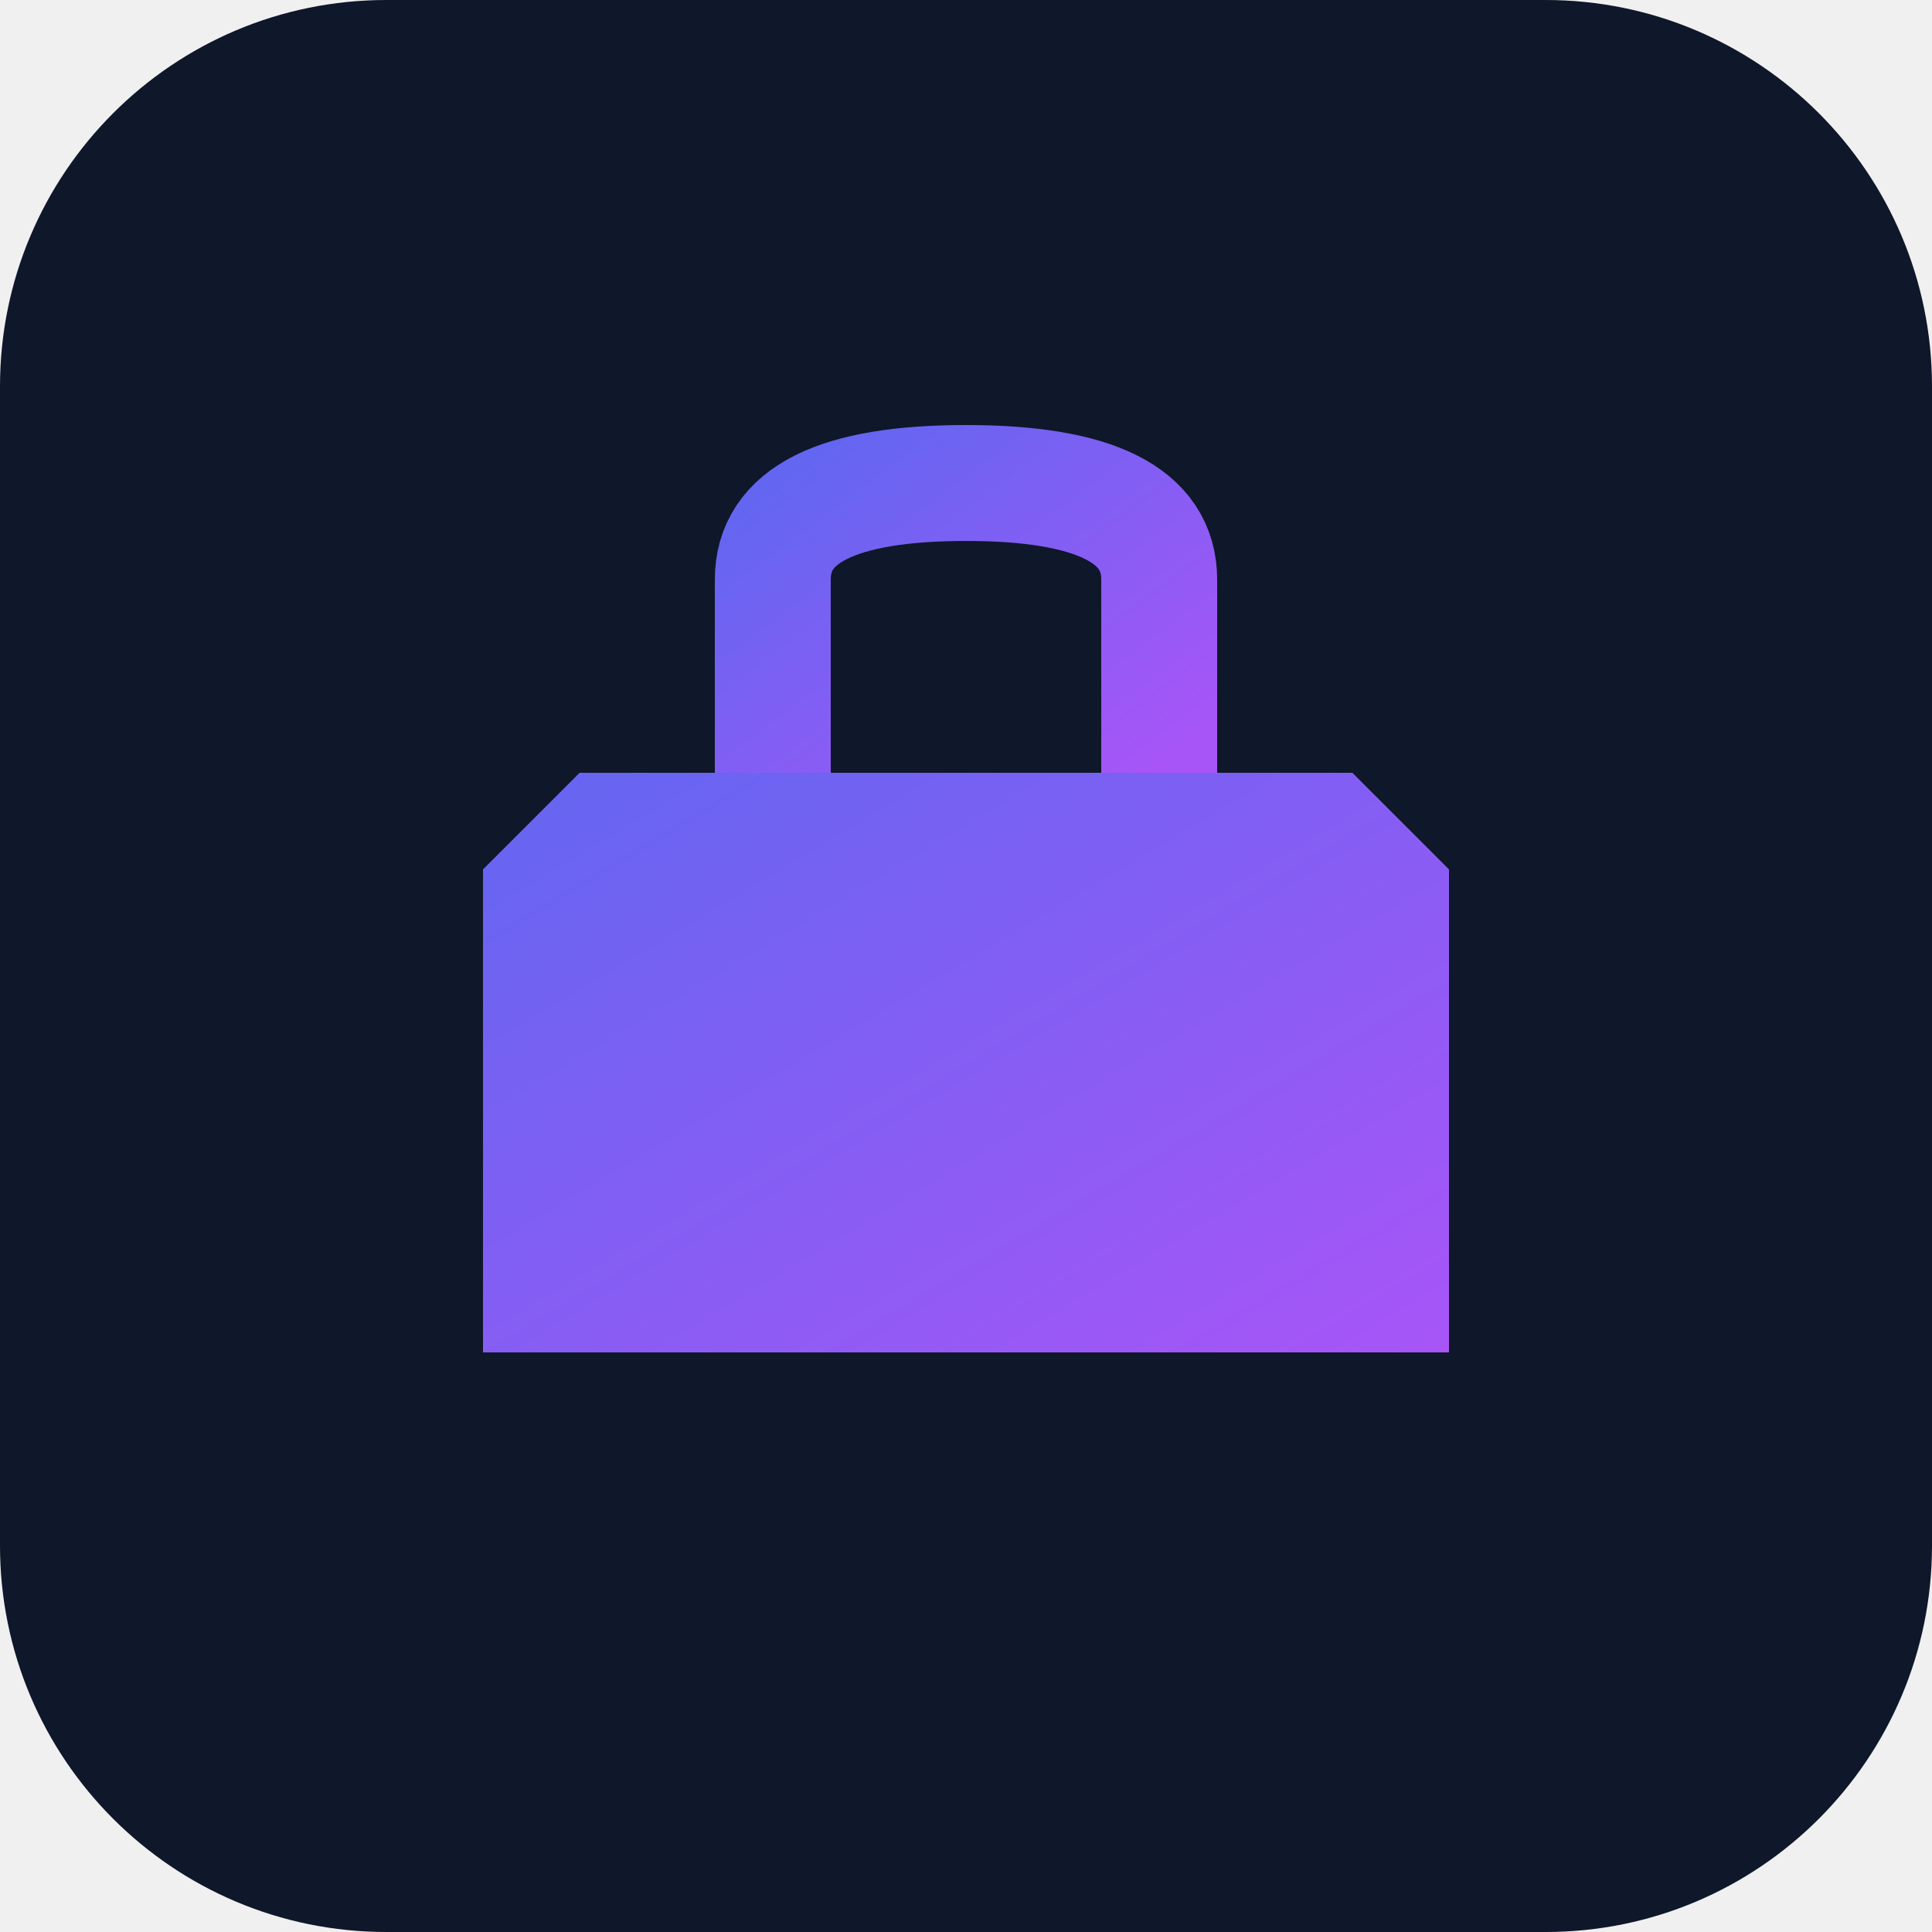
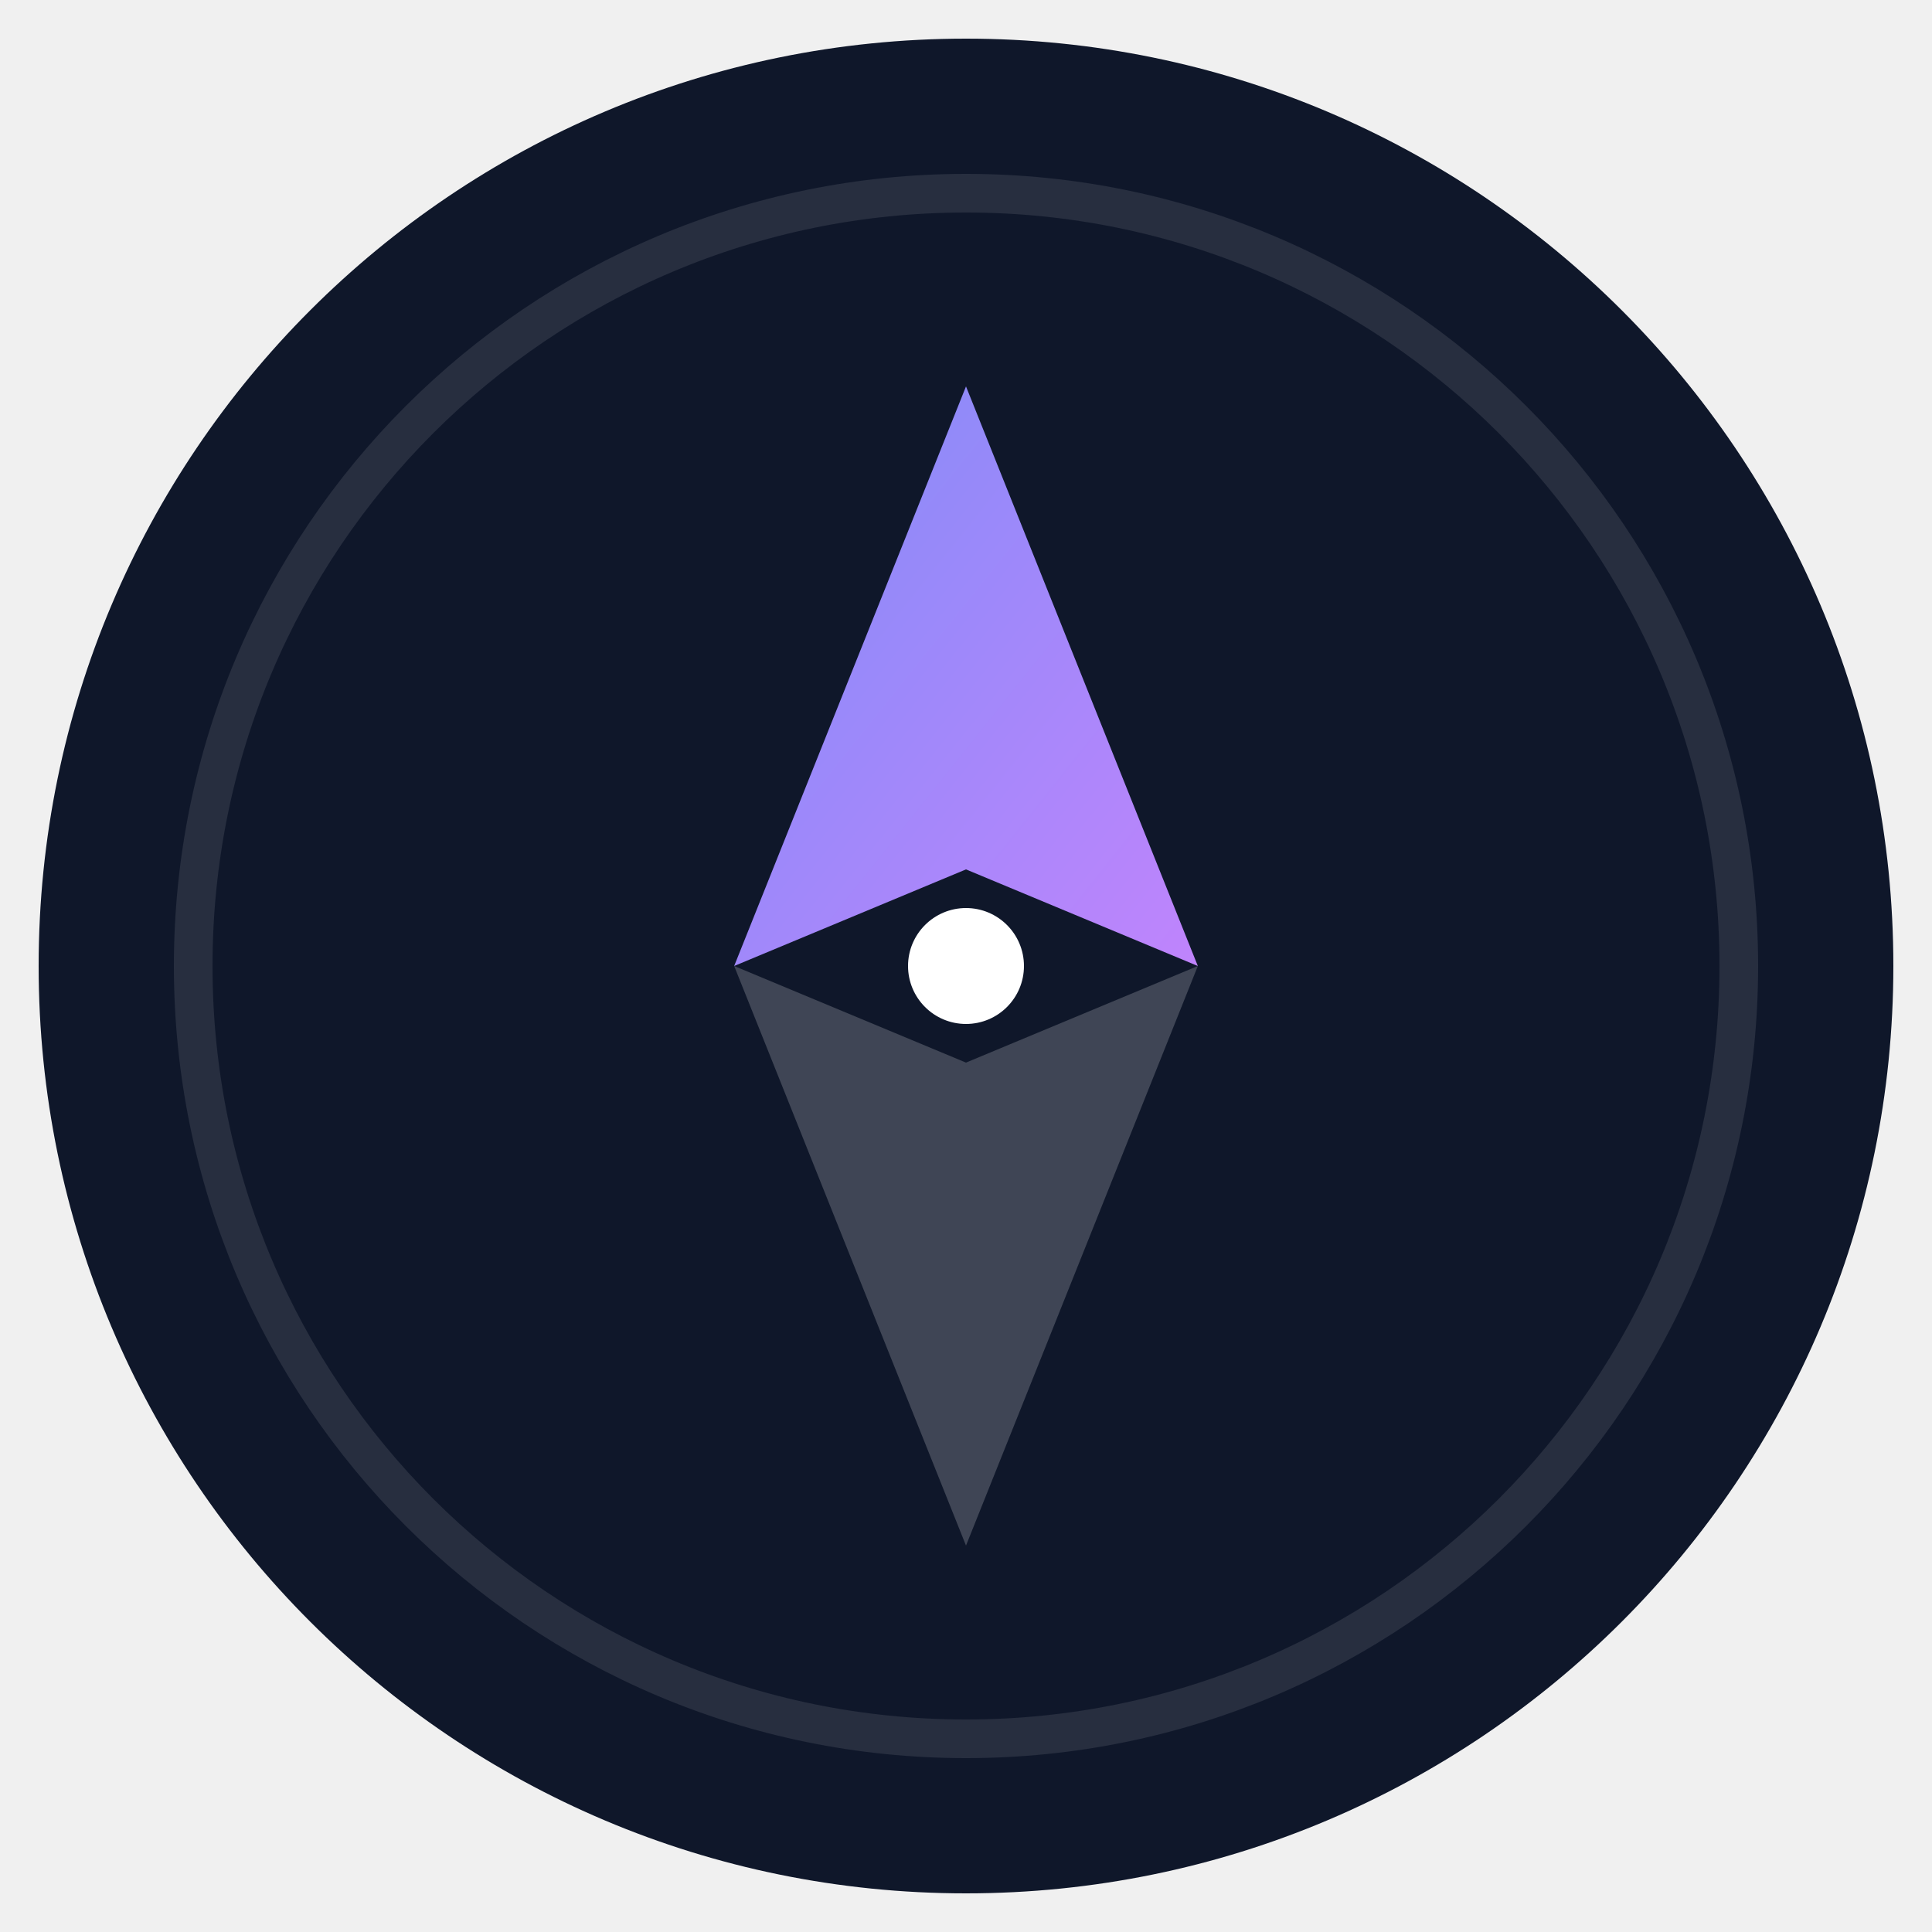
<svg xmlns="http://www.w3.org/2000/svg" viewBox="0 0 100 100">
  <defs>
    <linearGradient id="g" x1="0%" y1="0%" x2="100%" y2="100%">
-       <stop offset="0%" style="stop-color:#6366f1" />
-       <stop offset="100%" style="stop-color:#a855f7" />
+       <stop offset="0%" style="stop-color:#818cf8" />
+       <stop offset="100%" style="stop-color:#c084fc" />
    </linearGradient>
  </defs>
-   <rect width="100" height="100" rx="20" fill="#0f172a" />
-   <path d="M30 40 L70 40 L75 45 L75 70 L25 70 L25 45 Z" fill="url(#g)" />
-   <path d="M40 40 L40 30 Q40 25 50 25 Q60 25 60 30 L60 40" stroke="url(#g)" stroke-width="6" fill="none" />
+   <circle cx="50" cy="50" r="48" fill="#0f172a" />
+   <circle cx="50" cy="50" r="40" fill="none" stroke="rgba(255,255,255,0.1)" stroke-width="2" />
+   <path d="M50 20 L62 50 L50 45 L38 50 Z" fill="url(#g)" />
+   <path d="M50 80 L38 50 L50 55 L62 50 Z" fill="rgba(255,255,255,0.2)" />
+   <circle cx="50" cy="50" r="3" fill="#ffffff" />
</svg>
